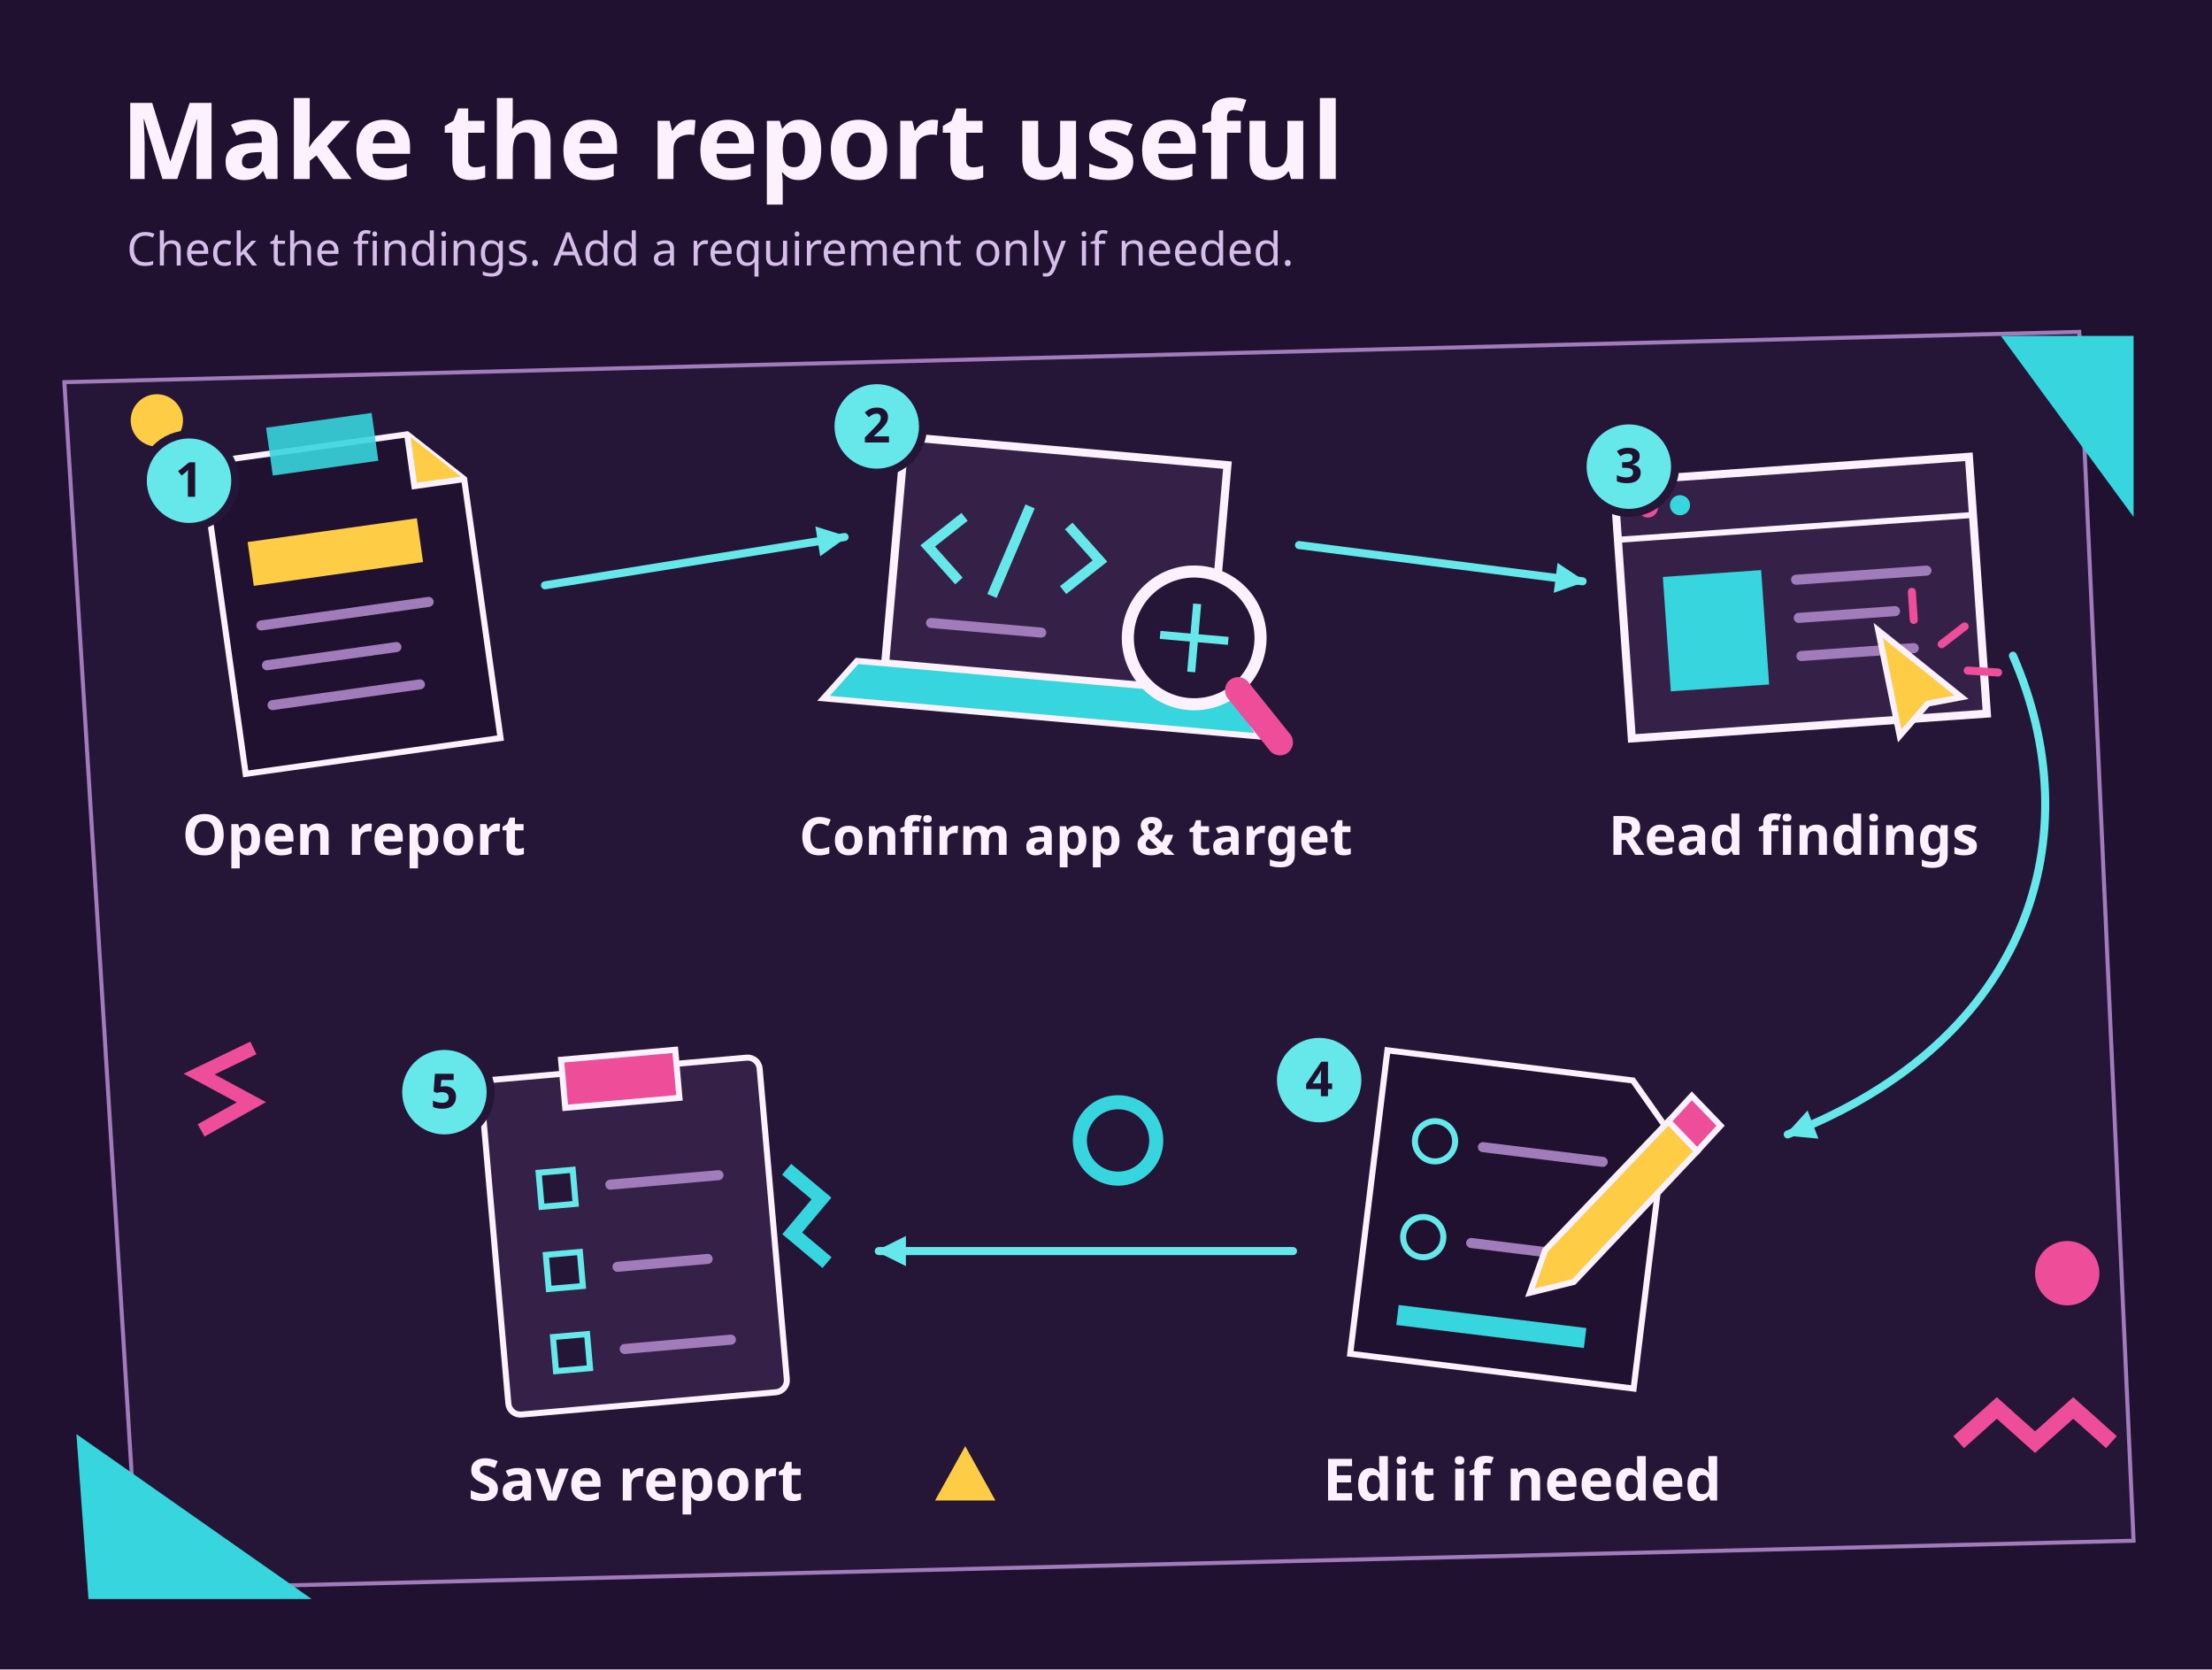
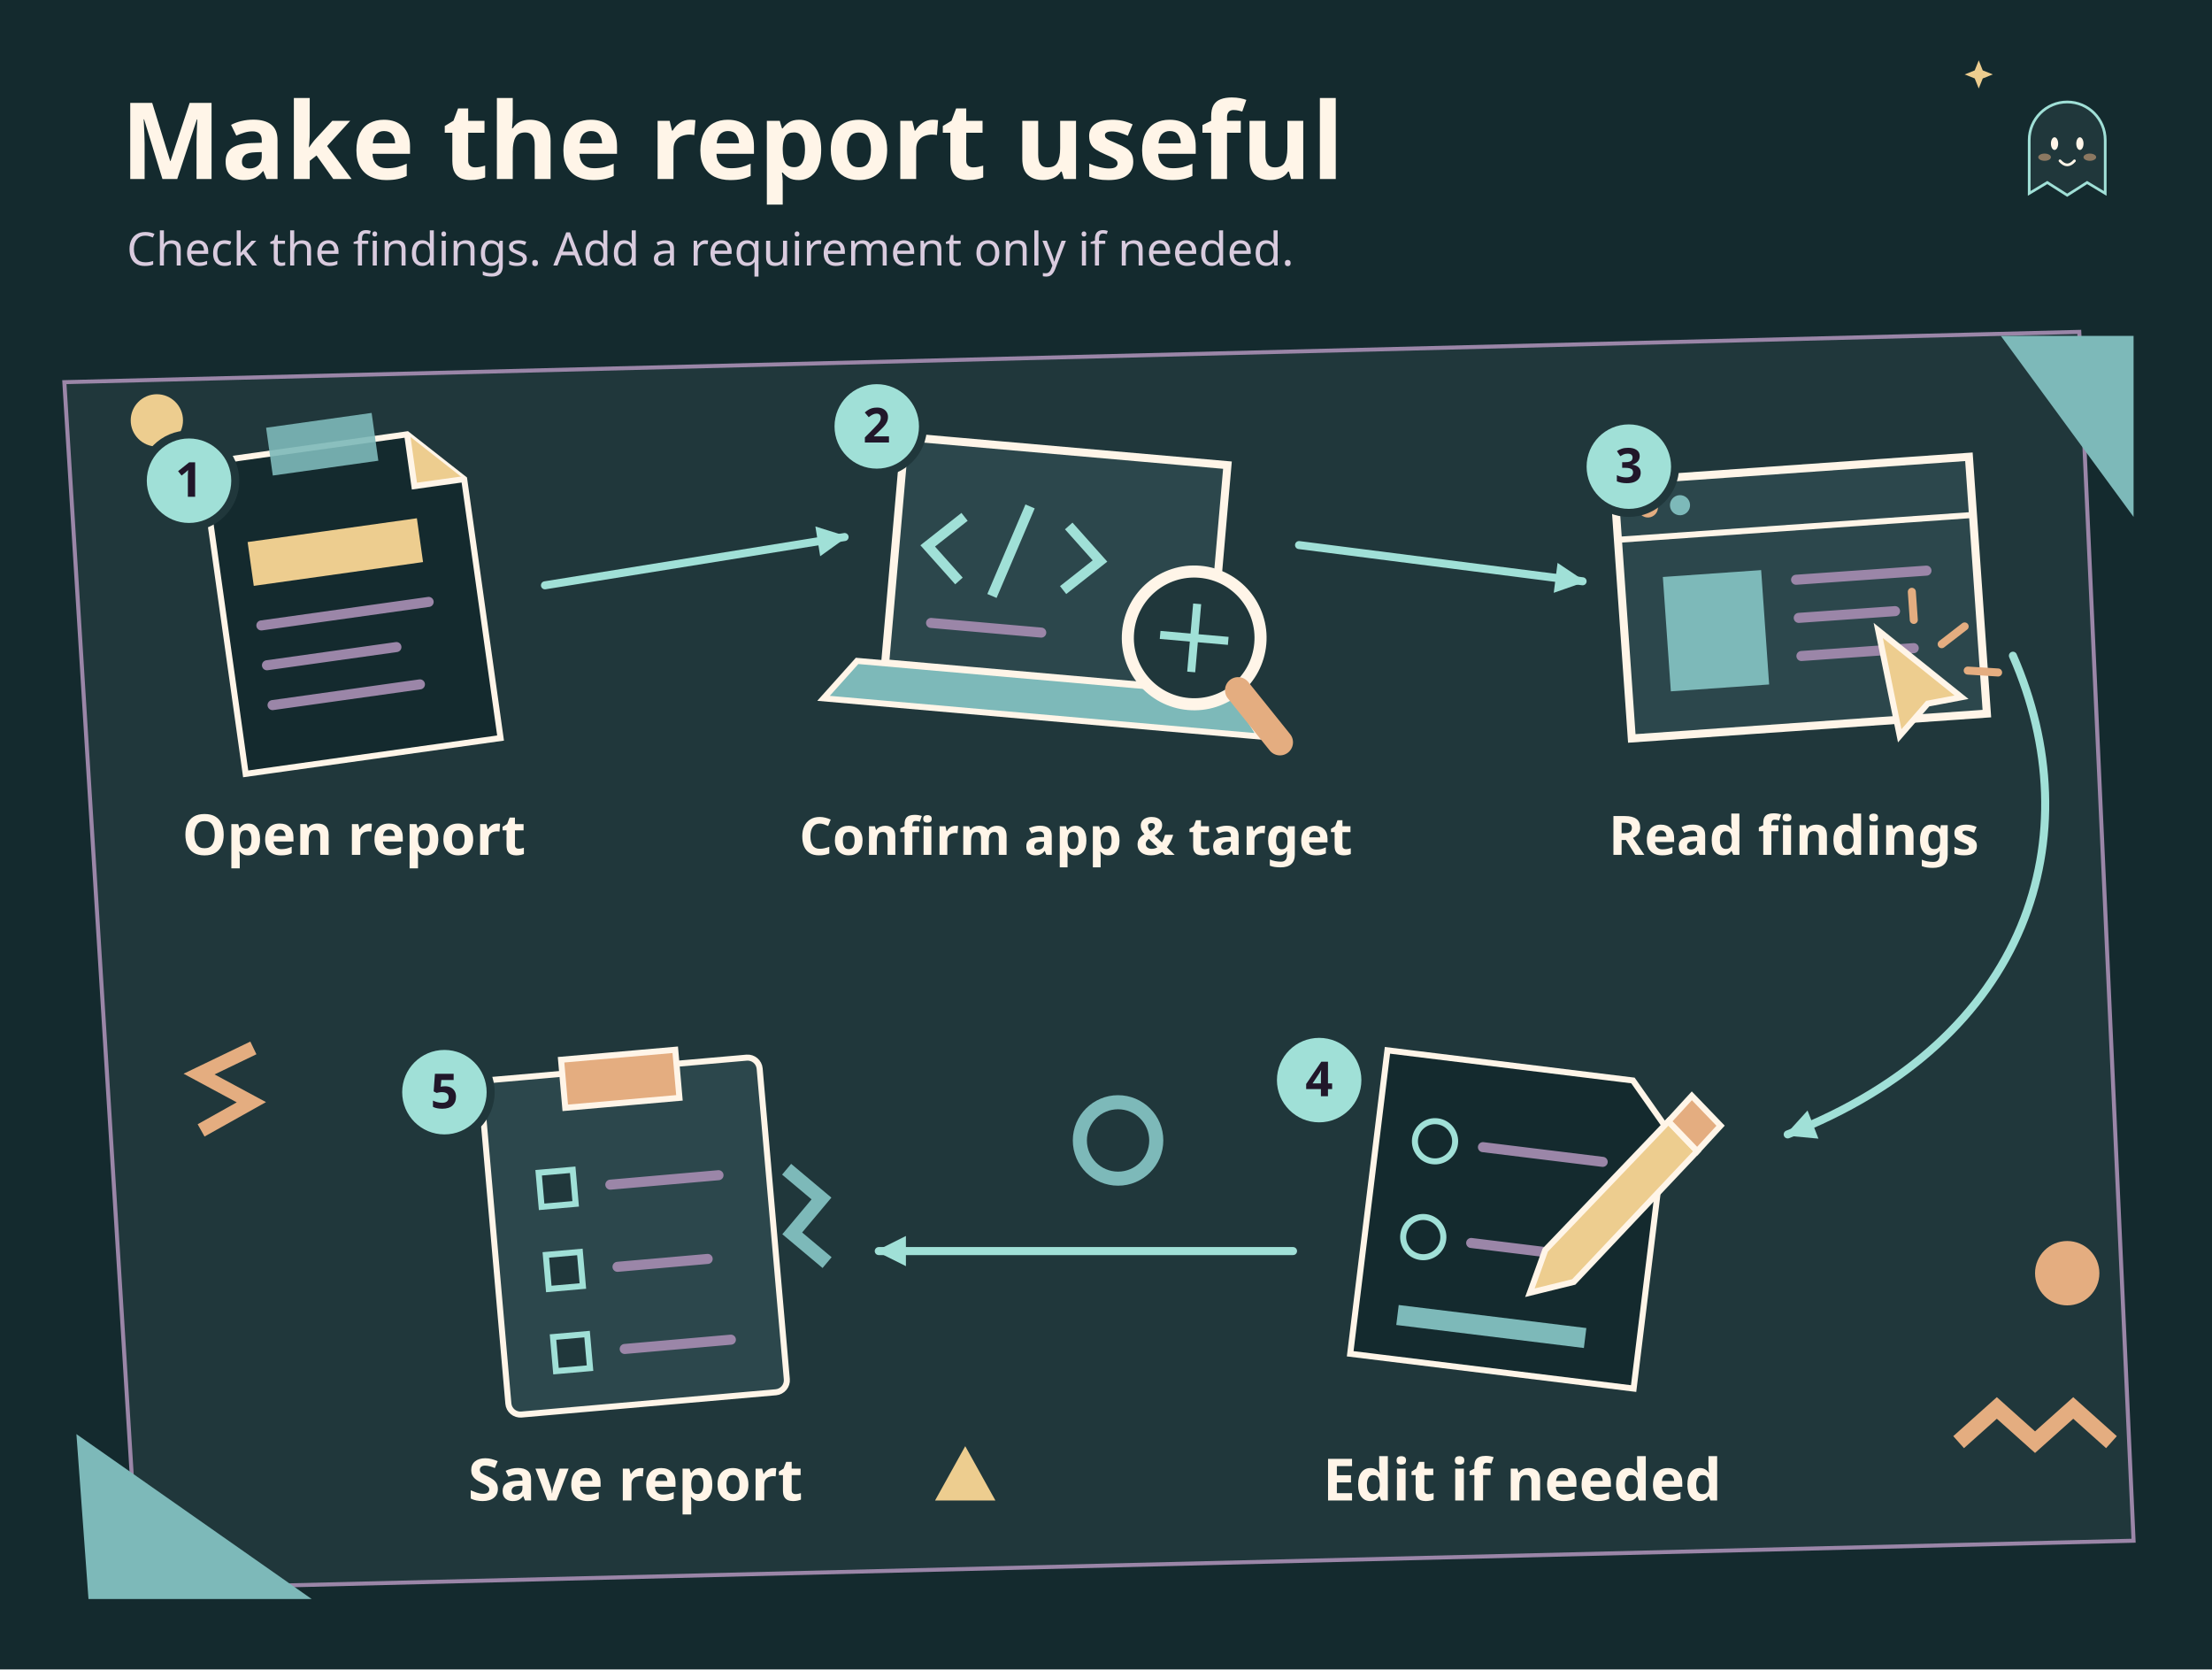
<svg xmlns="http://www.w3.org/2000/svg" width="1100" height="830" viewBox="0 0 1100 830" role="img" aria-labelledby="illustration-investigation-dark-title illustration-investigation-dark-desc" data-illustration="investigation" data-era="1980s" data-theme="dark">
  <defs>
    <marker id="illustration-investigation-dark-arrow" viewBox="0 0 12 12" refX="10" refY="6" markerWidth="18" markerHeight="18" markerUnits="userSpaceOnUse" orient="auto-start-reverse">
-       <path d="M1 1L11 6 1 11Z" fill="#66e8ea" />
+       <path d="M1 1L11 6 1 11Z" fill="#a0e0d7" />
    </marker>
    <marker id="illustration-investigation-dark-return" viewBox="0 0 12 12" refX="10" refY="6" markerWidth="16" markerHeight="16" markerUnits="userSpaceOnUse" orient="auto-start-reverse">
-       <path d="M1 1L11 6 1 11" fill="none" stroke="#d5bee9" stroke-width="2" />
+       <path d="M1 1L11 6 1 11" fill="none" stroke="#d9cbde" stroke-width="2" />
    </marker>
    <marker id="illustration-investigation-dark-trail" viewBox="0 0 12 12" refX="10" refY="6" markerWidth="18" markerHeight="18" markerUnits="userSpaceOnUse" orient="auto">
-       <path d="M1 1L11 6 1 11Z" fill="#251537" />
+       <path d="M1 1L11 6 1 11Z" fill="#20373b" />
    </marker>
  </defs>
-   <rect width="1100" height="830" fill="#201130" />
-   <text x="60" y="89" fill="#fcf2ff" font-size="53" font-weight="700" text-anchor="start" font-family="Trebuchet MS, Verdana, sans-serif" letter-spacing="0">
+   <rect width="1100" height="830" fill="#142a2e" />
+   <text x="60" y="89" fill="#fff5e8" font-size="53" font-weight="700" text-anchor="start" font-family="Trebuchet MS, Verdana, sans-serif" letter-spacing="0">
    <tspan x="60" dy="0">Make the report useful</tspan>
  </text>
-   <text x="63" y="132" fill="#d5bee9" font-size="23" font-weight="400" text-anchor="start" font-family="Trebuchet MS, Verdana, sans-serif" letter-spacing="0">
+   <text x="63" y="132" fill="#d9cbde" font-size="23" font-weight="400" text-anchor="start" font-family="Trebuchet MS, Verdana, sans-serif" letter-spacing="0">
    <tspan x="63" dy="0">Check the findings. Add a requirement only if needed.</tspan>
  </text>
-   <path d="M32 190L1034 165 1061 766 69 790Z" fill="#251537" stroke="#a17cba" stroke-width="2" />
-   <path d="M38 713L155 795H44ZM995 167L1061 257V167Z" fill="#37d5dd" />
-   <path d="M974 717l19-17 19 17 19-17 19 17" fill="none" stroke="#ee4d9a" stroke-width="8" />
-   <circle cx="78" cy="209" r="13" fill="#ffcc46" />
-   <circle cx="1028" cy="633" r="16" fill="#ee4d9a" />
-   <path d="M271 291L420 267" fill="none" stroke="#66e8ea" stroke-width="4" stroke-linecap="round" stroke-linejoin="round" opacity="1" marker-end="url(#illustration-investigation-dark-arrow)" />
-   <path d="M646 271L787 289" fill="none" stroke="#66e8ea" stroke-width="4" stroke-linecap="round" stroke-linejoin="round" opacity="1" marker-end="url(#illustration-investigation-dark-arrow)" />
-   <path d="M1001 326C1040 415 1010 517 889 564" fill="none" stroke="#66e8ea" stroke-width="4" stroke-linecap="round" stroke-linejoin="round" opacity="1" marker-end="url(#illustration-investigation-dark-arrow)" />
-   <path d="M643 622L437 622" fill="none" stroke="#66e8ea" stroke-width="4" stroke-linecap="round" stroke-linejoin="round" opacity="1" marker-end="url(#illustration-investigation-dark-arrow)" />
+   <path d="M32 190L1034 165 1061 766 69 790Z" fill="#20373b" stroke="#9b86a8" stroke-width="2" />
+   <path d="M38 713L155 795H44ZM995 167L1061 257V167Z" fill="#7db9b9" />
+   <path d="M974 717l19-17 19 17 19-17 19 17" fill="none" stroke="#e4ad80" stroke-width="8" />
+   <circle cx="78" cy="209" r="13" fill="#edcd8f" />
+   <circle cx="1028" cy="633" r="16" fill="#e4ad80" />
+   <path d="M271 291L420 267" fill="none" stroke="#a0e0d7" stroke-width="4" stroke-linecap="round" stroke-linejoin="round" opacity="1" marker-end="url(#illustration-investigation-dark-arrow)" />
+   <path d="M646 271L787 289" fill="none" stroke="#a0e0d7" stroke-width="4" stroke-linecap="round" stroke-linejoin="round" opacity="1" marker-end="url(#illustration-investigation-dark-arrow)" />
+   <path d="M1001 326C1040 415 1010 517 889 564" fill="none" stroke="#a0e0d7" stroke-width="4" stroke-linecap="round" stroke-linejoin="round" opacity="1" marker-end="url(#illustration-investigation-dark-arrow)" />
+   <path d="M643 622L437 622" fill="none" stroke="#a0e0d7" stroke-width="4" stroke-linecap="round" stroke-linejoin="round" opacity="1" marker-end="url(#illustration-investigation-dark-arrow)" />
  <g transform="translate(172 301) rotate(-8)">
-     <path d="M-61-80H42L67-54V76H-61Z" fill="#201130" stroke="#fcf2ff" stroke-width="3" />
-     <path d="M42-80v26h25" fill="#ffcc46" stroke="#fcf2ff" stroke-width="3" />
-     <path d="M-44-38H41v22H-44Z" fill="#ffcc46" />
-     <path d="M-43 4h84" fill="none" stroke="#a17cba" stroke-width="5" stroke-linecap="round" stroke-linejoin="round" opacity="1" />
-     <path d="M-43 24h65" fill="none" stroke="#a17cba" stroke-width="5" stroke-linecap="round" stroke-linejoin="round" opacity="1" />
-     <path d="M-43 44h74" fill="none" stroke="#a17cba" stroke-width="5" stroke-linecap="round" stroke-linejoin="round" opacity="1" />
-     <path d="M-27-93H26v24H-27Z" fill="#37d5dd" opacity=".9" />
+     <path d="M-61-80H42L67-54V76H-61Z" fill="#142a2e" stroke="#fff5e8" stroke-width="3" />
+     <path d="M42-80v26h25" fill="#edcd8f" stroke="#fff5e8" stroke-width="3" />
+     <path d="M-44-38H41v22H-44Z" fill="#edcd8f" />
+     <path d="M-43 4h84" fill="none" stroke="#9b86a8" stroke-width="5" stroke-linecap="round" stroke-linejoin="round" opacity="1" />
+     <path d="M-43 24h65" fill="none" stroke="#9b86a8" stroke-width="5" stroke-linecap="round" stroke-linejoin="round" opacity="1" />
+     <path d="M-43 44h74" fill="none" stroke="#9b86a8" stroke-width="5" stroke-linecap="round" stroke-linejoin="round" opacity="1" />
+     <path d="M-27-93H26v24H-27Z" fill="#7db9b9" opacity=".9" />
  </g>
-   <circle cx="94" cy="239" r="23" fill="#66e8ea" stroke="#251537" stroke-width="4" />
-   <text x="94" y="247" fill="#201130" font-size="24" font-weight="700" text-anchor="middle" font-family="Trebuchet MS, Verdana, sans-serif" letter-spacing="0">
+   <circle cx="94" cy="239" r="23" fill="#a0e0d7" stroke="#20373b" stroke-width="4" />
+   <text x="94" y="247" fill="#21172a" font-size="24" font-weight="700" text-anchor="middle" font-family="Trebuchet MS, Verdana, sans-serif" letter-spacing="0">
    <tspan x="94" dy="0">1</tspan>
  </text>
-   <text x="176" y="425" fill="#fcf2ff" font-size="28" font-weight="700" text-anchor="middle" font-family="Trebuchet MS, Verdana, sans-serif" letter-spacing="0">
+   <text x="176" y="425" fill="#fff5e8" font-size="28" font-weight="700" text-anchor="middle" font-family="Trebuchet MS, Verdana, sans-serif" letter-spacing="0">
    <tspan x="176" dy="0">Open report</tspan>
  </text>
  <g transform="translate(536 290) rotate(5)">
-     <path d="M-92-65H69V48H-92Z" fill="#352148" stroke="#fcf2ff" stroke-width="4" />
-     <path d="M-106 48H82L97 68H-121Z" fill="#37d5dd" stroke="#fcf2ff" stroke-width="3" />
-     <path d="M-59-28L-76-12-59 4M-7-28L10-12-7 4M-27-36L-42 10" fill="none" stroke="#66e8ea" stroke-width="5" />
-     <path d="M-71 26h55" fill="none" stroke="#a17cba" stroke-width="5" stroke-linecap="round" stroke-linejoin="round" opacity="1" />
-     <circle cx="60" cy="22" r="33" fill="#251537" stroke="#fcf2ff" stroke-width="6" />
-     <path d="M84 46L107 70" stroke="#ee4d9a" stroke-width="13" stroke-linecap="round" />
-     <path d="M43 22h34M60 5v34" stroke="#66e8ea" stroke-width="4" />
+     <path d="M-92-65H69V48H-92Z" fill="#2c474c" stroke="#fff5e8" stroke-width="4" />
+     <path d="M-106 48H82L97 68H-121Z" fill="#7db9b9" stroke="#fff5e8" stroke-width="3" />
+     <path d="M-59-28L-76-12-59 4M-7-28L10-12-7 4M-27-36L-42 10" fill="none" stroke="#a0e0d7" stroke-width="5" />
+     <path d="M-71 26h55" fill="none" stroke="#9b86a8" stroke-width="5" stroke-linecap="round" stroke-linejoin="round" opacity="1" />
+     <circle cx="60" cy="22" r="33" fill="#20373b" stroke="#fff5e8" stroke-width="6" />
+     <path d="M84 46L107 70" stroke="#e4ad80" stroke-width="13" stroke-linecap="round" />
+     <path d="M43 22h34M60 5v34" stroke="#a0e0d7" stroke-width="4" />
  </g>
-   <circle cx="436" cy="212" r="23" fill="#66e8ea" stroke="#251537" stroke-width="4" />
-   <text x="436" y="220" fill="#201130" font-size="24" font-weight="700" text-anchor="middle" font-family="Trebuchet MS, Verdana, sans-serif" letter-spacing="0">
+   <circle cx="436" cy="212" r="23" fill="#a0e0d7" stroke="#20373b" stroke-width="4" />
+   <text x="436" y="220" fill="#21172a" font-size="24" font-weight="700" text-anchor="middle" font-family="Trebuchet MS, Verdana, sans-serif" letter-spacing="0">
    <tspan x="436" dy="0">2</tspan>
  </text>
-   <text x="535" y="425" fill="#fcf2ff" font-size="26" font-weight="700" text-anchor="middle" font-family="Trebuchet MS, Verdana, sans-serif" letter-spacing="0">
+   <text x="535" y="425" fill="#fff5e8" font-size="26" font-weight="700" text-anchor="middle" font-family="Trebuchet MS, Verdana, sans-serif" letter-spacing="0">
    <tspan x="535" dy="0">Confirm app &amp; target</tspan>
  </text>
  <g transform="translate(897 300) rotate(-4)">
-     <rect x="-90" y="-67" width="177" height="128" fill="#352148" stroke="#fcf2ff" stroke-width="4" />
-     <path d="M-90-38H87" stroke="#fcf2ff" stroke-width="3" />
-     <circle cx="-74" cy="-53" r="5" fill="#ee4d9a" />
-     <circle cx="-58" cy="-53" r="5" fill="#37d5dd" />
-     <rect x="-69" y="-18" width="49" height="57" fill="#37d5dd" />
-     <path d="M-3 -12h65" fill="none" stroke="#a17cba" stroke-width="5" stroke-linecap="round" stroke-linejoin="round" opacity="1" />
-     <path d="M-3 7h48" fill="none" stroke="#a17cba" stroke-width="5" stroke-linecap="round" stroke-linejoin="round" opacity="1" />
-     <path d="M-3 26h56" fill="none" stroke="#a17cba" stroke-width="5" stroke-linecap="round" stroke-linejoin="round" opacity="1" />
-     <path d="M36 16L43 69 58 54 75 52Z" fill="#ffcc46" stroke="#fcf2ff" stroke-width="3" />
-     <path d="M67 25l12-8M54 12V-2M79 39l15 2" stroke="#ee4d9a" stroke-width="4" stroke-linecap="round" />
+     <rect x="-90" y="-67" width="177" height="128" fill="#2c474c" stroke="#fff5e8" stroke-width="4" />
+     <path d="M-90-38H87" stroke="#fff5e8" stroke-width="3" />
+     <circle cx="-74" cy="-53" r="5" fill="#e4ad80" />
+     <circle cx="-58" cy="-53" r="5" fill="#7db9b9" />
+     <rect x="-69" y="-18" width="49" height="57" fill="#7db9b9" />
+     <path d="M-3 -12h65" fill="none" stroke="#9b86a8" stroke-width="5" stroke-linecap="round" stroke-linejoin="round" opacity="1" />
+     <path d="M-3 7h48" fill="none" stroke="#9b86a8" stroke-width="5" stroke-linecap="round" stroke-linejoin="round" opacity="1" />
+     <path d="M-3 26h56" fill="none" stroke="#9b86a8" stroke-width="5" stroke-linecap="round" stroke-linejoin="round" opacity="1" />
+     <path d="M36 16L43 69 58 54 75 52Z" fill="#edcd8f" stroke="#fff5e8" stroke-width="3" />
+     <path d="M67 25l12-8M54 12V-2M79 39l15 2" stroke="#e4ad80" stroke-width="4" stroke-linecap="round" />
  </g>
-   <circle cx="810" cy="232" r="23" fill="#66e8ea" stroke="#251537" stroke-width="4" />
-   <text x="810" y="240" fill="#201130" font-size="24" font-weight="700" text-anchor="middle" font-family="Trebuchet MS, Verdana, sans-serif" letter-spacing="0">
+   <circle cx="810" cy="232" r="23" fill="#a0e0d7" stroke="#20373b" stroke-width="4" />
+   <text x="810" y="240" fill="#21172a" font-size="24" font-weight="700" text-anchor="middle" font-family="Trebuchet MS, Verdana, sans-serif" letter-spacing="0">
    <tspan x="810" dy="0">3</tspan>
  </text>
-   <text x="892" y="425" fill="#fcf2ff" font-size="27" font-weight="700" text-anchor="middle" font-family="Trebuchet MS, Verdana, sans-serif" letter-spacing="0">
+   <text x="892" y="425" fill="#fff5e8" font-size="27" font-weight="700" text-anchor="middle" font-family="Trebuchet MS, Verdana, sans-serif" letter-spacing="0">
    <tspan x="892" dy="0">Read findings</tspan>
  </text>
  <g transform="translate(757 608) rotate(7)">
-     <path d="M-77-77H46L65-56V75H-77Z" fill="#201130" stroke="#fcf2ff" stroke-width="3" />
-     <circle cx="-48" cy="-35" r="10" fill="none" stroke="#66e8ea" stroke-width="3" />
-     <circle cx="-48" cy="13" r="10" fill="none" stroke="#66e8ea" stroke-width="3" />
-     <path d="M-24 -35h60" fill="none" stroke="#a17cba" stroke-width="5" stroke-linecap="round" stroke-linejoin="round" opacity="1" />
-     <path d="M-24 13h53" fill="none" stroke="#a17cba" stroke-width="5" stroke-linecap="round" stroke-linejoin="round" opacity="1" />
-     <path d="M66-59L82-46 29 26 8 34 13 12Z" fill="#ffcc46" stroke="#fcf2ff" stroke-width="3" />
-     <path d="M66-59L76-73 92-60 82-46Z" fill="#ee4d9a" stroke="#fcf2ff" stroke-width="3" />
-     <path d="M-56 53H38" stroke="#37d5dd" stroke-width="10" />
+     <path d="M-77-77H46L65-56V75H-77Z" fill="#142a2e" stroke="#fff5e8" stroke-width="3" />
+     <circle cx="-48" cy="-35" r="10" fill="none" stroke="#a0e0d7" stroke-width="3" />
+     <circle cx="-48" cy="13" r="10" fill="none" stroke="#a0e0d7" stroke-width="3" />
+     <path d="M-24 -35h60" fill="none" stroke="#9b86a8" stroke-width="5" stroke-linecap="round" stroke-linejoin="round" opacity="1" />
+     <path d="M-24 13h53" fill="none" stroke="#9b86a8" stroke-width="5" stroke-linecap="round" stroke-linejoin="round" opacity="1" />
+     <path d="M66-59L82-46 29 26 8 34 13 12Z" fill="#edcd8f" stroke="#fff5e8" stroke-width="3" />
+     <path d="M66-59L76-73 92-60 82-46Z" fill="#e4ad80" stroke="#fff5e8" stroke-width="3" />
+     <path d="M-56 53H38" stroke="#7db9b9" stroke-width="10" />
  </g>
-   <circle cx="656" cy="537" r="23" fill="#66e8ea" stroke="#251537" stroke-width="4" />
-   <text x="656" y="545" fill="#201130" font-size="24" font-weight="700" text-anchor="middle" font-family="Trebuchet MS, Verdana, sans-serif" letter-spacing="0">
+   <circle cx="656" cy="537" r="23" fill="#a0e0d7" stroke="#20373b" stroke-width="4" />
+   <text x="656" y="545" fill="#21172a" font-size="24" font-weight="700" text-anchor="middle" font-family="Trebuchet MS, Verdana, sans-serif" letter-spacing="0">
    <tspan x="656" dy="0">4</tspan>
  </text>
-   <text x="757" y="746" fill="#fcf2ff" font-size="29" font-weight="700" text-anchor="middle" font-family="Trebuchet MS, Verdana, sans-serif" letter-spacing="0">
+   <text x="757" y="746" fill="#fff5e8" font-size="29" font-weight="700" text-anchor="middle" font-family="Trebuchet MS, Verdana, sans-serif" letter-spacing="0">
    <tspan x="757" dy="0">Edit if needed</tspan>
  </text>
  <g transform="translate(316 617) rotate(-5)">
-     <rect x="-70" y="-86" width="139" height="167" rx="6" fill="#352148" stroke="#fcf2ff" stroke-width="3" />
-     <path d="M-29-93h57v24h-57Z" fill="#ee4d9a" stroke="#fcf2ff" stroke-width="3" />
-     <path d="M-45-38h17v17h-17Zm0 41h17v17h-17Zm0 41h17v17h-17Z" fill="#251537" stroke="#66e8ea" stroke-width="3" />
-     <path d="M-10 -29h54" fill="none" stroke="#a17cba" stroke-width="5" stroke-linecap="round" stroke-linejoin="round" opacity="1" />
-     <path d="M-10 12h45" fill="none" stroke="#a17cba" stroke-width="5" stroke-linecap="round" stroke-linejoin="round" opacity="1" />
-     <path d="M-10 53h53" fill="none" stroke="#a17cba" stroke-width="5" stroke-linecap="round" stroke-linejoin="round" opacity="1" />
-     <path d="M78-29L94-13 78 3 94 19" fill="none" stroke="#37d5dd" stroke-width="7" />
+     <rect x="-70" y="-86" width="139" height="167" rx="6" fill="#2c474c" stroke="#fff5e8" stroke-width="3" />
+     <path d="M-29-93h57v24h-57Z" fill="#e4ad80" stroke="#fff5e8" stroke-width="3" />
+     <path d="M-45-38h17v17h-17Zm0 41h17v17h-17Zm0 41h17v17h-17Z" fill="#20373b" stroke="#a0e0d7" stroke-width="3" />
+     <path d="M-10 -29h54" fill="none" stroke="#9b86a8" stroke-width="5" stroke-linecap="round" stroke-linejoin="round" opacity="1" />
+     <path d="M-10 12h45" fill="none" stroke="#9b86a8" stroke-width="5" stroke-linecap="round" stroke-linejoin="round" opacity="1" />
+     <path d="M-10 53h53" fill="none" stroke="#9b86a8" stroke-width="5" stroke-linecap="round" stroke-linejoin="round" opacity="1" />
+     <path d="M78-29L94-13 78 3 94 19" fill="none" stroke="#7db9b9" stroke-width="7" />
  </g>
-   <circle cx="221" cy="543" r="23" fill="#66e8ea" stroke="#251537" stroke-width="4" />
-   <text x="221" y="551" fill="#201130" font-size="24" font-weight="700" text-anchor="middle" font-family="Trebuchet MS, Verdana, sans-serif" letter-spacing="0">
+   <circle cx="221" cy="543" r="23" fill="#a0e0d7" stroke="#20373b" stroke-width="4" />
+   <text x="221" y="551" fill="#21172a" font-size="24" font-weight="700" text-anchor="middle" font-family="Trebuchet MS, Verdana, sans-serif" letter-spacing="0">
    <tspan x="221" dy="0">5</tspan>
  </text>
-   <text x="316" y="746" fill="#fcf2ff" font-size="29" font-weight="700" text-anchor="middle" font-family="Trebuchet MS, Verdana, sans-serif" letter-spacing="0">
+   <text x="316" y="746" fill="#fff5e8" font-size="29" font-weight="700" text-anchor="middle" font-family="Trebuchet MS, Verdana, sans-serif" letter-spacing="0">
    <tspan x="316" dy="0">Save report</tspan>
  </text>
-   <path d="M126 521l-27 13 26 14-25 14" fill="none" stroke="#ee4d9a" stroke-width="7" />
-   <path d="M465 746l15-27 15 27Z" fill="#ffcc46" />
-   <circle cx="556" cy="567" r="19" fill="none" stroke="#37d5dd" stroke-width="7" />
+   <path d="M126 521l-27 13 26 14-25 14" fill="none" stroke="#e4ad80" stroke-width="7" />
+   <path d="M465 746l15-27 15 27Z" fill="#edcd8f" />
+   <circle cx="556" cy="567" r="19" fill="none" stroke="#7db9b9" stroke-width="7" />
+   <g aria-hidden="true">
+     <g transform="translate(1028 75) scale(0.45)">
+       <path d="M-42 47V-12a42 42 0 0 1 84 0v59L22 35 0 49-22 35Z" fill="#20373b" stroke="#a0e0d7" stroke-width="3" />
+       <ellipse cx="-14" cy="-8" rx="4" ry="7" fill="#fff5e8" />
+       <ellipse cx="14" cy="-8" rx="4" ry="7" fill="#fff5e8" />
+       <path d="M-8 11q8 9 16 0" fill="none" stroke="#fff5e8" stroke-width="3" stroke-linecap="round" />
+       <ellipse cx="-25" cy="7" rx="7" ry="4" fill="#e4ad80" opacity=".55" />
+       <ellipse cx="25" cy="7" rx="7" ry="4" fill="#e4ad80" opacity=".55" />
+     </g>
+     <path transform="translate(984 37) scale(0.5)" d="M0-14 4-4 14 0 4 4 0 14-4 4-14 0-4-4Z" fill="#edcd8f" />
+   </g>
</svg>
